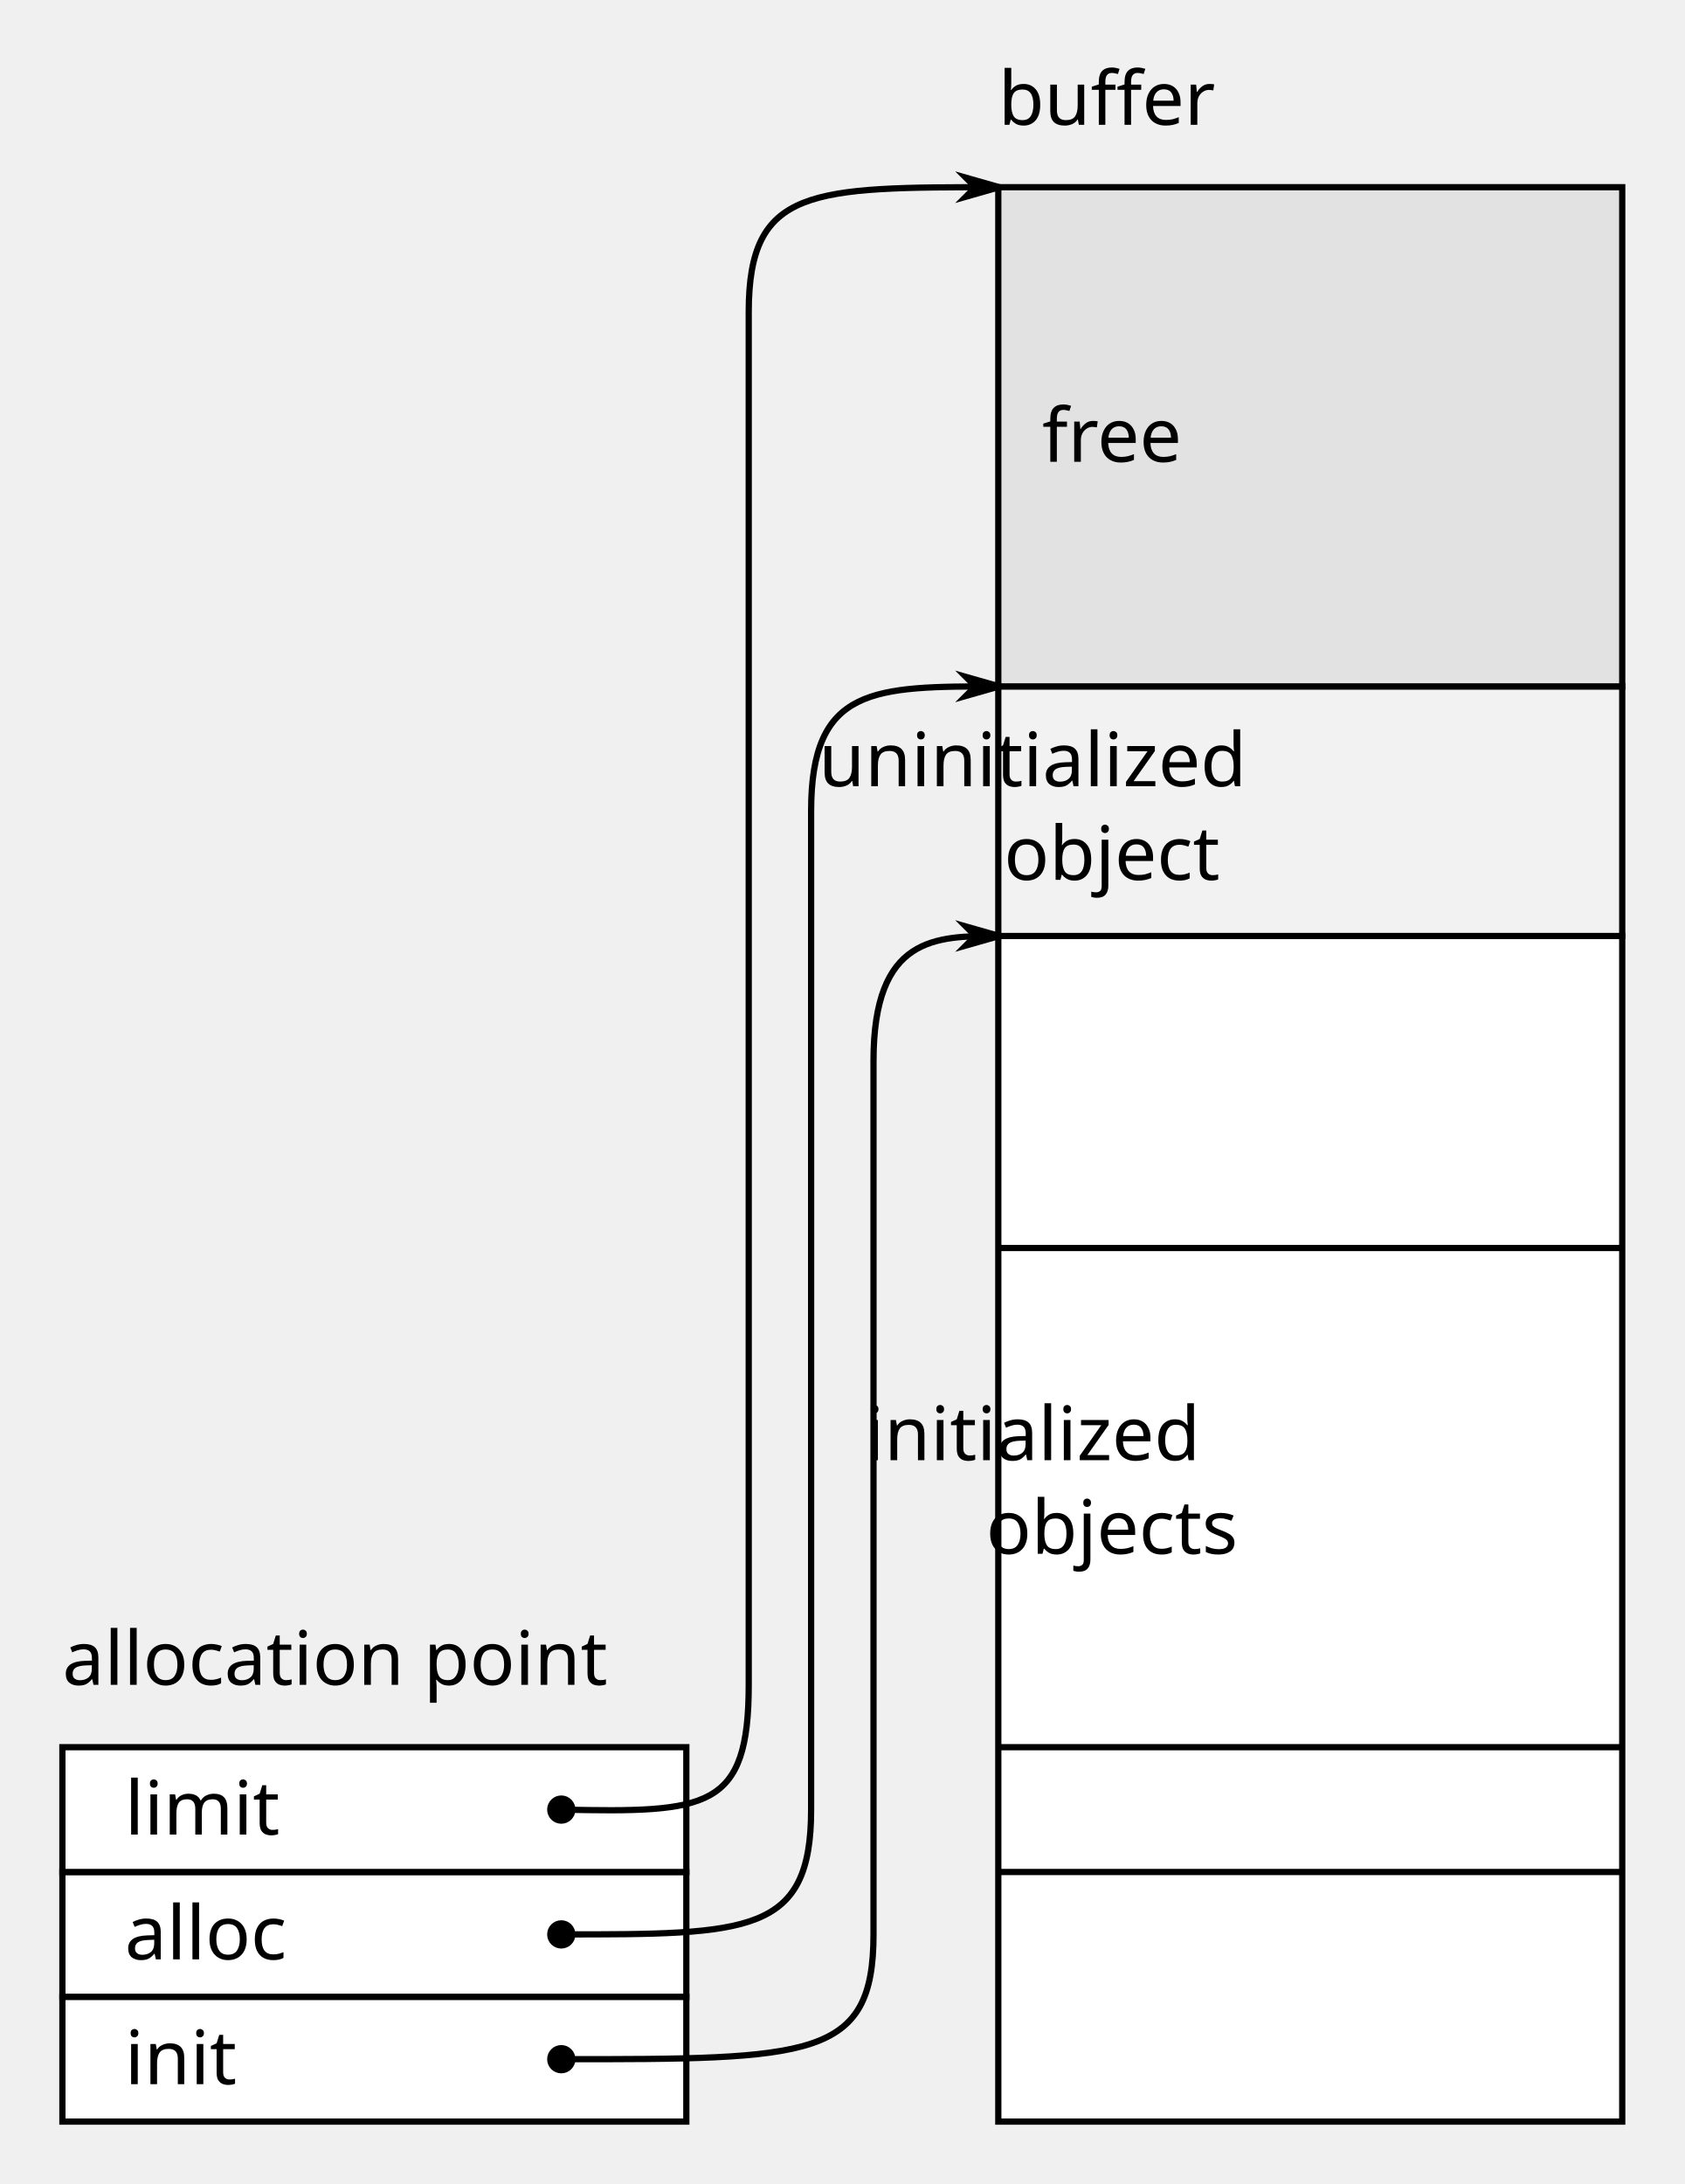
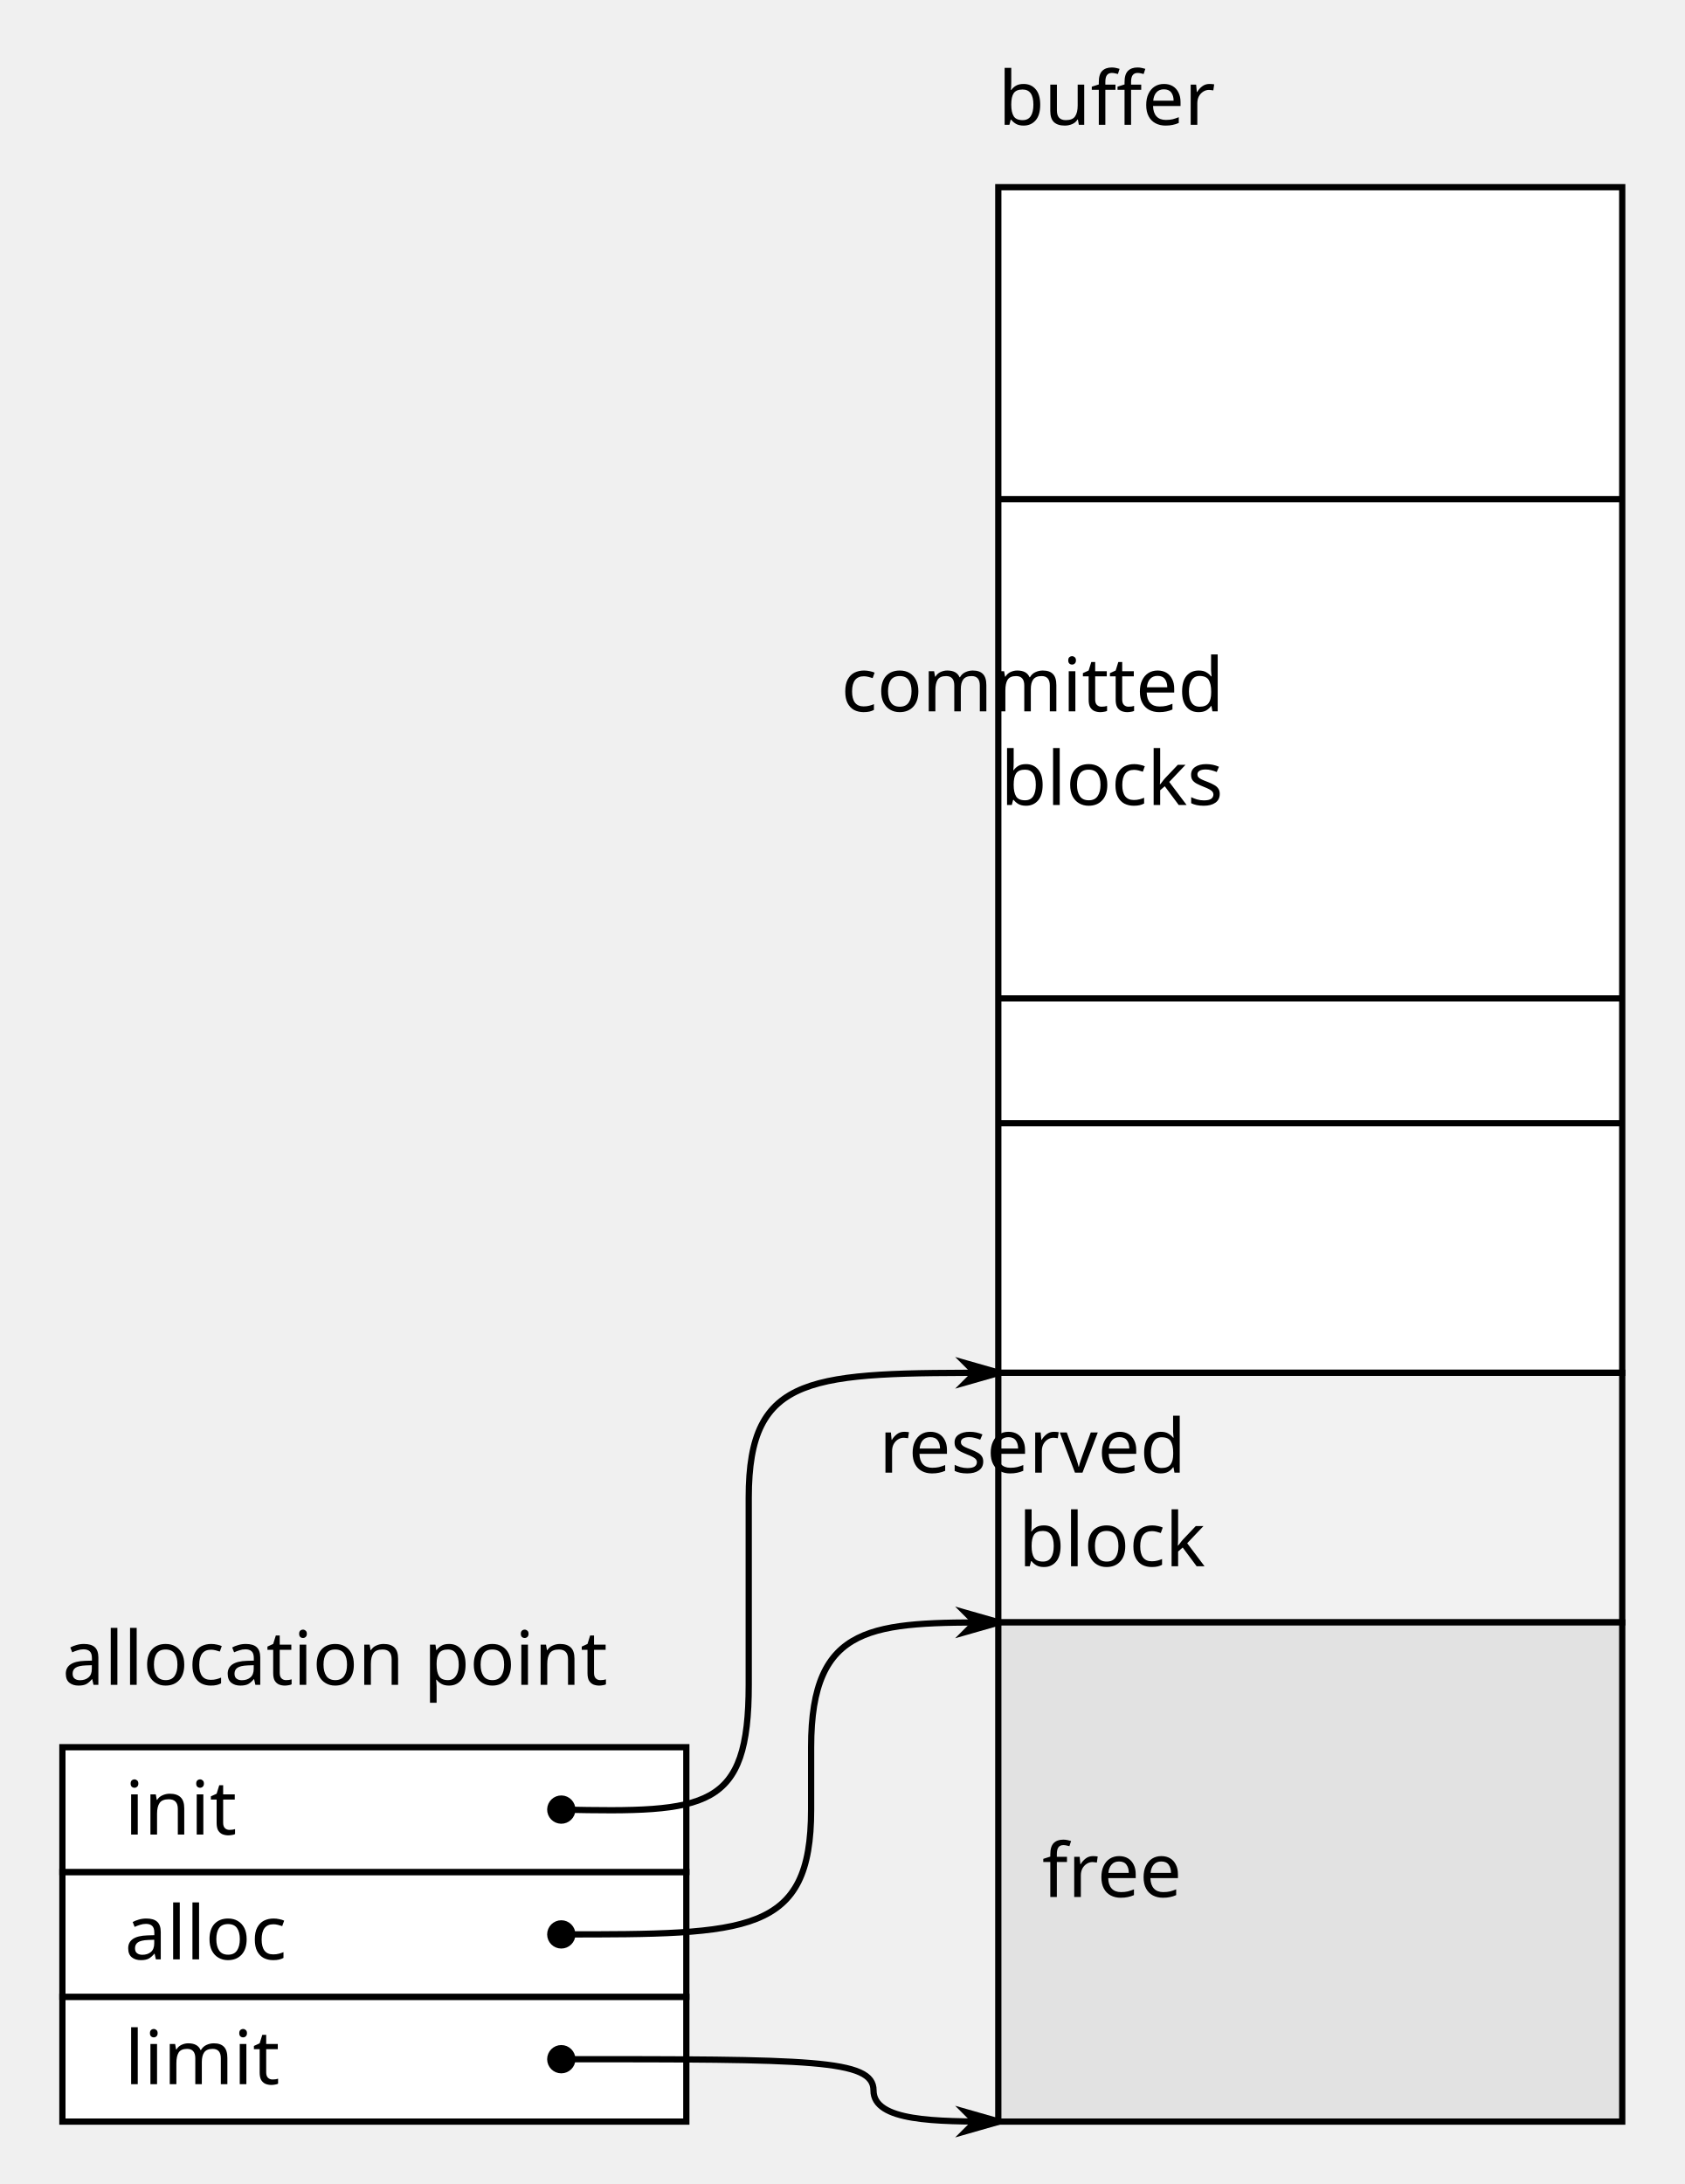
<svg xmlns="http://www.w3.org/2000/svg" width="270" height="350" id="svg5408" version="1.1">
  <defs id="defs5410">
    <marker orient="auto" refY="0" refX="0" id="Arrow1Mend" style="overflow:visible">
      <path id="path4019" d="M 0,0 5,-5 -12.5,0 5,5 0,0 z" style="fill-rule:evenodd;stroke:#000000;stroke-width:1pt;marker-start:none" transform="matrix(-0.4,0,0,-0.4,-4,0)" />
    </marker>
    <marker orient="auto" refY="0" refX="0" id="DotM" style="overflow:visible">
      <path id="path4075" d="m -2.5,-1 c 0,2.76 -2.24,5 -5,5 -2.76,0 -5,-2.24 -5,-5 0,-2.76 2.24,-5 5,-5 2.76,0 5,2.24 5,5 z" style="fill-rule:evenodd;stroke:#000000;stroke-width:1pt;marker-start:none;marker-end:none" transform="matrix(0.4,0,0,0.4,2.96,0.4)" />
    </marker>
  </defs>
  <g id="layer1" transform="translate(0,-702.3622)">
    <rect style="fill:#ffffff;fill-opacity:1;stroke:#000000;stroke-width:1;stroke-linecap:butt;stroke-miterlimit:4;stroke-opacity:1;stroke-dasharray:none;stroke-dashoffset:0" id="rect5926" width="100" height="20" x="10" y="1022.362" rx="0" ry="0" />
    <text xml:space="preserve" style="font-size:40px;font-style:normal;font-weight:normal;line-height:125%;letter-spacing:0px;word-spacing:0px;fill:#000000;fill-opacity:1;stroke:none;font-family:Bitstream Vera Sans" x="20" y="1036.362" id="text5932">
-       <tspan id="tspan5934" x="20" y="1036.362" style="font-size:12px;font-style:normal;font-variant:normal;font-weight:normal;font-stretch:normal;text-align:start;line-height:125%;writing-mode:lr-tb;text-anchor:start;font-family:Verdana;-inkscape-font-specification:Verdana">init</tspan>
+       <tspan id="tspan5934" x="20" y="1036.362" style="font-size:12px;font-style:normal;font-variant:normal;font-weight:normal;font-stretch:normal;text-align:start;line-height:125%;writing-mode:lr-tb;text-anchor:start;font-family:Verdana;-inkscape-font-specification:Verdana">limit</tspan>
    </text>
    <rect ry="0" rx="0" y="1002.362" x="10" height="20" width="100" id="rect5936" style="fill:#ffffff;fill-opacity:1;stroke:#000000;stroke-width:1;stroke-linecap:butt;stroke-miterlimit:4;stroke-opacity:1;stroke-dasharray:none;stroke-dashoffset:0" />
    <text id="text5938" y="1016.362" x="20" style="font-size:40px;font-style:normal;font-weight:normal;line-height:125%;letter-spacing:0px;word-spacing:0px;fill:#000000;fill-opacity:1;stroke:none;font-family:Bitstream Vera Sans" xml:space="preserve">
      <tspan style="font-size:12px;font-style:normal;font-variant:normal;font-weight:normal;font-stretch:normal;text-align:start;line-height:125%;writing-mode:lr-tb;text-anchor:start;font-family:Verdana;-inkscape-font-specification:Verdana" y="1016.362" x="20" id="tspan5940">alloc</tspan>
    </text>
    <rect style="fill:#ffffff;fill-opacity:1;stroke:#000000;stroke-width:1;stroke-linecap:butt;stroke-miterlimit:4;stroke-opacity:1;stroke-dasharray:none;stroke-dashoffset:0" id="rect5942" width="100" height="20" x="10" y="982.362" rx="0" ry="0" />
    <text xml:space="preserve" style="font-size:40px;font-style:normal;font-weight:normal;line-height:125%;letter-spacing:0px;word-spacing:0px;fill:#000000;fill-opacity:1;stroke:none;font-family:Bitstream Vera Sans" x="20" y="996.362" id="text5944">
-       <tspan id="tspan5946" x="20" y="996.362" style="font-size:12px;font-style:normal;font-variant:normal;font-weight:normal;font-stretch:normal;text-align:start;line-height:125%;writing-mode:lr-tb;text-anchor:start;font-family:Verdana;-inkscape-font-specification:Verdana">limit</tspan>
+       <tspan id="tspan5946" x="20" y="996.362" style="font-size:12px;font-style:normal;font-variant:normal;font-weight:normal;font-stretch:normal;text-align:start;line-height:125%;writing-mode:lr-tb;text-anchor:start;font-family:Verdana;-inkscape-font-specification:Verdana">init</tspan>
    </text>
-     <rect style="fill:#ffffff;fill-opacity:1;stroke:#000000;stroke-width:1;stroke-linecap:butt;stroke-miterlimit:4;stroke-opacity:1;stroke-dasharray:none;stroke-dashoffset:0" id="rect5948" width="100" height="190" x="160" y="852.362" />
-     <path style="fill:none;stroke:#000000;stroke-width:1px;stroke-linecap:butt;stroke-linejoin:miter;stroke-opacity:1;marker-start:url(#DotM);marker-end:url(#Arrow1Mend)" d="m 90,1032.362 c 40,0 50,0 50,-20 l 0,-140 c 0,-20 10,-20 20,-20" id="path5950" />
-     <text xml:space="preserve" style="font-size:40px;font-style:normal;font-weight:normal;line-height:125%;letter-spacing:0px;word-spacing:0px;fill:#000000;fill-opacity:1;stroke:none;font-family:Bitstream Vera Sans" x="210" y="936.362" id="text5952">
-       <tspan id="tspan5954" x="210" y="936.362" style="font-size:12px;font-style:normal;font-variant:normal;font-weight:normal;font-stretch:normal;text-align:center;line-height:125%;writing-mode:lr-tb;text-anchor:middle;font-family:Verdana;-inkscape-font-specification:Verdana">initialized</tspan>
-       <tspan x="210" y="951.362" id="tspan5956" style="font-size:12px;font-style:normal;font-variant:normal;font-weight:normal;font-stretch:normal;text-align:center;line-height:125%;writing-mode:lr-tb;text-anchor:middle;font-family:Verdana;-inkscape-font-specification:Verdana">objects</tspan>
+     <rect style="fill:#ffffff;fill-opacity:1;stroke:#000000;stroke-width:1;stroke-linecap:butt;stroke-miterlimit:4;stroke-opacity:1;stroke-dasharray:none;stroke-dashoffset:0" id="rect5948" width="100" height="190" x="160" y="732.362" />
+     <path style="fill:none;stroke:#000000;stroke-width:1px;stroke-linecap:butt;stroke-linejoin:miter;stroke-opacity:1;marker-start:url(#DotM);marker-end:url(#Arrow1Mend)" d="m 90,1032.362 c 40,0 50,0 50,5 l 0,0 c 0,5 10,5 20,5" id="path5950" />
+     <text xml:space="preserve" style="font-size:40px;font-style:normal;font-weight:normal;line-height:125%;letter-spacing:0px;word-spacing:0px;fill:#000000;fill-opacity:1;stroke:none;font-family:Bitstream Vera Sans" x="210" y="816.362" id="text5952">
+       <tspan id="tspan5954" x="210" y="816.362" style="font-size:12px;font-style:normal;font-variant:normal;font-weight:normal;font-stretch:normal;text-align:center;line-height:125%;writing-mode:lr-tb;text-anchor:middle;font-family:Verdana;-inkscape-font-specification:Verdana">committed</tspan>
+       <tspan x="210" y="831.362" id="tspan5956" style="font-size:12px;font-style:normal;font-variant:normal;font-weight:normal;font-stretch:normal;text-align:center;line-height:125%;writing-mode:lr-tb;text-anchor:middle;font-family:Verdana;-inkscape-font-specification:Verdana">blocks</tspan>
    </text>
-     <rect y="812.362" x="160" height="40" width="100" id="rect5966" style="fill:#f2f2f2;fill-opacity:1;stroke:#000000;stroke-width:1;stroke-linecap:butt;stroke-miterlimit:4;stroke-opacity:1;stroke-dasharray:none;stroke-dashoffset:0" />
-     <text id="text5968" y="828.362" x="210" style="font-size:40px;font-style:normal;font-weight:normal;line-height:125%;letter-spacing:0px;word-spacing:0px;fill:#000000;fill-opacity:1;stroke:none;font-family:Bitstream Vera Sans" xml:space="preserve">
-       <tspan style="font-size:12px;font-style:normal;font-variant:normal;font-weight:normal;font-stretch:normal;text-align:center;line-height:125%;writing-mode:lr-tb;text-anchor:middle;font-family:Verdana;-inkscape-font-specification:Verdana" y="828.362" x="210" id="tspan5970">uninitialized</tspan>
-       <tspan style="font-size:12px;font-style:normal;font-variant:normal;font-weight:normal;font-stretch:normal;text-align:center;line-height:125%;writing-mode:lr-tb;text-anchor:middle;font-family:Verdana;-inkscape-font-specification:Verdana" id="tspan5972" y="843.362" x="210">object</tspan>
+     <rect y="922.362" x="160" height="40" width="100" id="rect5966" style="fill:#f2f2f2;fill-opacity:1;stroke:#000000;stroke-width:1;stroke-linecap:butt;stroke-miterlimit:4;stroke-opacity:1;stroke-dasharray:none;stroke-dashoffset:0" />
+     <text id="text5968" y="938.362" x="210" style="font-size:40px;font-style:normal;font-weight:normal;line-height:125%;letter-spacing:0px;word-spacing:0px;fill:#000000;fill-opacity:1;stroke:none;font-family:Bitstream Vera Sans" xml:space="preserve">
+       <tspan style="font-size:12px;font-style:normal;font-variant:normal;font-weight:normal;font-stretch:normal;text-align:center;line-height:125%;writing-mode:lr-tb;text-anchor:middle;font-family:Verdana;-inkscape-font-specification:Verdana" y="938.362" x="210" id="tspan5970">reserved</tspan>
+       <tspan style="font-size:12px;font-style:normal;font-variant:normal;font-weight:normal;font-stretch:normal;text-align:center;line-height:125%;writing-mode:lr-tb;text-anchor:middle;font-family:Verdana;-inkscape-font-specification:Verdana" id="tspan5972" y="953.362" x="210">block</tspan>
    </text>
-     <rect y="732.362" x="160" height="80" width="100" id="rect5974" style="fill:#e2e2e2;fill-opacity:1;stroke:#000000;stroke-width:1;stroke-linecap:butt;stroke-miterlimit:4;stroke-opacity:1;stroke-dasharray:none;stroke-dashoffset:0" />
-     <text id="text5976" y="776.362" x="210" style="font-size:40px;font-style:normal;font-weight:normal;line-height:125%;letter-spacing:0px;word-spacing:0px;fill:#000000;fill-opacity:1;stroke:none;font-family:Bitstream Vera Sans" xml:space="preserve">
-       <tspan style="font-size:12px;font-style:normal;font-variant:normal;font-weight:normal;font-stretch:normal;text-align:center;line-height:125%;writing-mode:lr-tb;text-anchor:middle;font-family:Verdana;-inkscape-font-specification:Verdana" id="tspan5980" y="776.362" x="210">free</tspan>
+     <rect y="962.362" x="160" height="80" width="100" id="rect5974" style="fill:#e2e2e2;fill-opacity:1;stroke:#000000;stroke-width:1;stroke-linecap:butt;stroke-miterlimit:4;stroke-opacity:1;stroke-dasharray:none;stroke-dashoffset:0" />
+     <text id="text5976" y="1006.362" x="210" style="font-size:40px;font-style:normal;font-weight:normal;line-height:125%;letter-spacing:0px;word-spacing:0px;fill:#000000;fill-opacity:1;stroke:none;font-family:Bitstream Vera Sans" xml:space="preserve">
+       <tspan style="font-size:12px;font-style:normal;font-variant:normal;font-weight:normal;font-stretch:normal;text-align:center;line-height:125%;writing-mode:lr-tb;text-anchor:middle;font-family:Verdana;-inkscape-font-specification:Verdana" id="tspan5980" y="1006.362" x="210">free</tspan>
    </text>
-     <path style="fill:none;stroke:#000000;stroke-width:1px;stroke-linecap:butt;stroke-linejoin:miter;stroke-opacity:1;marker-start:url(#DotM);marker-end:url(#Arrow1Mend)" d="m 90,1012.362 c 30,0 40,0 40,-20 l 0,-160 c 0,-20 10,-20 30,-20" id="path5984" />
-     <path style="fill:none;stroke:#000000;stroke-width:1px;stroke-linecap:butt;stroke-linejoin:miter;stroke-opacity:1;marker-start:url(#DotM);marker-end:url(#Arrow1Mend)" d="m 90,992.362 c 23.425,0.502 30,0 30,-20 l 0,-220 c 0,-20 10,-20 40,-20" id="path5986" />
+     <path style="fill:none;stroke:#000000;stroke-width:1px;stroke-linecap:butt;stroke-linejoin:miter;stroke-opacity:1;marker-start:url(#DotM);marker-end:url(#Arrow1Mend)" d="m 90,1012.362 c 30,0 40,0 40,-20 l 0,-10 c 0,-20 10,-20 30,-20" id="path5984" />
+     <path style="fill:none;stroke:#000000;stroke-width:1px;stroke-linecap:butt;stroke-linejoin:miter;stroke-opacity:1;marker-start:url(#DotM);marker-end:url(#Arrow1Mend)" d="m 90,992.362 c 23.425,0.502 30,0 30,-20 l 0,-30 c 0,-20 10,-20 40,-20" id="path5986" />
    <text id="text6358" y="972.362" x="10" style="font-size:40px;font-style:normal;font-weight:normal;line-height:125%;letter-spacing:0px;word-spacing:0px;fill:#000000;fill-opacity:1;stroke:none;font-family:Bitstream Vera Sans" xml:space="preserve">
      <tspan style="font-size:12px;font-style:normal;font-variant:normal;font-weight:normal;font-stretch:normal;text-align:start;line-height:125%;writing-mode:lr-tb;text-anchor:start;font-family:Verdana;-inkscape-font-specification:Verdana" y="972.362" x="10" id="tspan6360">allocation point</tspan>
    </text>
    <text xml:space="preserve" style="font-size:40px;font-style:normal;font-weight:normal;line-height:125%;letter-spacing:0px;word-spacing:0px;fill:#000000;fill-opacity:1;stroke:none;font-family:Bitstream Vera Sans" x="160" y="722.362" id="text6362">
      <tspan id="tspan6364" x="160" y="722.362" style="font-size:12px;font-style:normal;font-variant:normal;font-weight:normal;font-stretch:normal;text-align:start;line-height:125%;writing-mode:lr-tb;text-anchor:start;font-family:Verdana;-inkscape-font-specification:Verdana">buffer</tspan>
    </text>
-     <path style="fill:none;stroke:#000000;stroke-width:1px;stroke-linecap:butt;stroke-linejoin:miter;stroke-opacity:1" d="m 160,1002.362 100,0" id="path6446" />
-     <path id="path6448" d="m 160,982.362 100,0" style="fill:none;stroke:#000000;stroke-width:1px;stroke-linecap:butt;stroke-linejoin:miter;stroke-opacity:1" />
-     <path style="fill:none;stroke:#000000;stroke-width:1px;stroke-linecap:butt;stroke-linejoin:miter;stroke-opacity:1" d="m 160,902.362 100,0" id="path6450" />
+     <path style="fill:none;stroke:#000000;stroke-width:1px;stroke-linecap:butt;stroke-linejoin:miter;stroke-opacity:1" d="m 160,882.362 100,0" id="path6446" />
+     <path id="path6448" d="m 160,862.362 100,0" style="fill:none;stroke:#000000;stroke-width:1px;stroke-linecap:butt;stroke-linejoin:miter;stroke-opacity:1" />
+     <path style="fill:none;stroke:#000000;stroke-width:1px;stroke-linecap:butt;stroke-linejoin:miter;stroke-opacity:1" d="m 160,782.362 100,0" id="path6450" />
  </g>
</svg>
